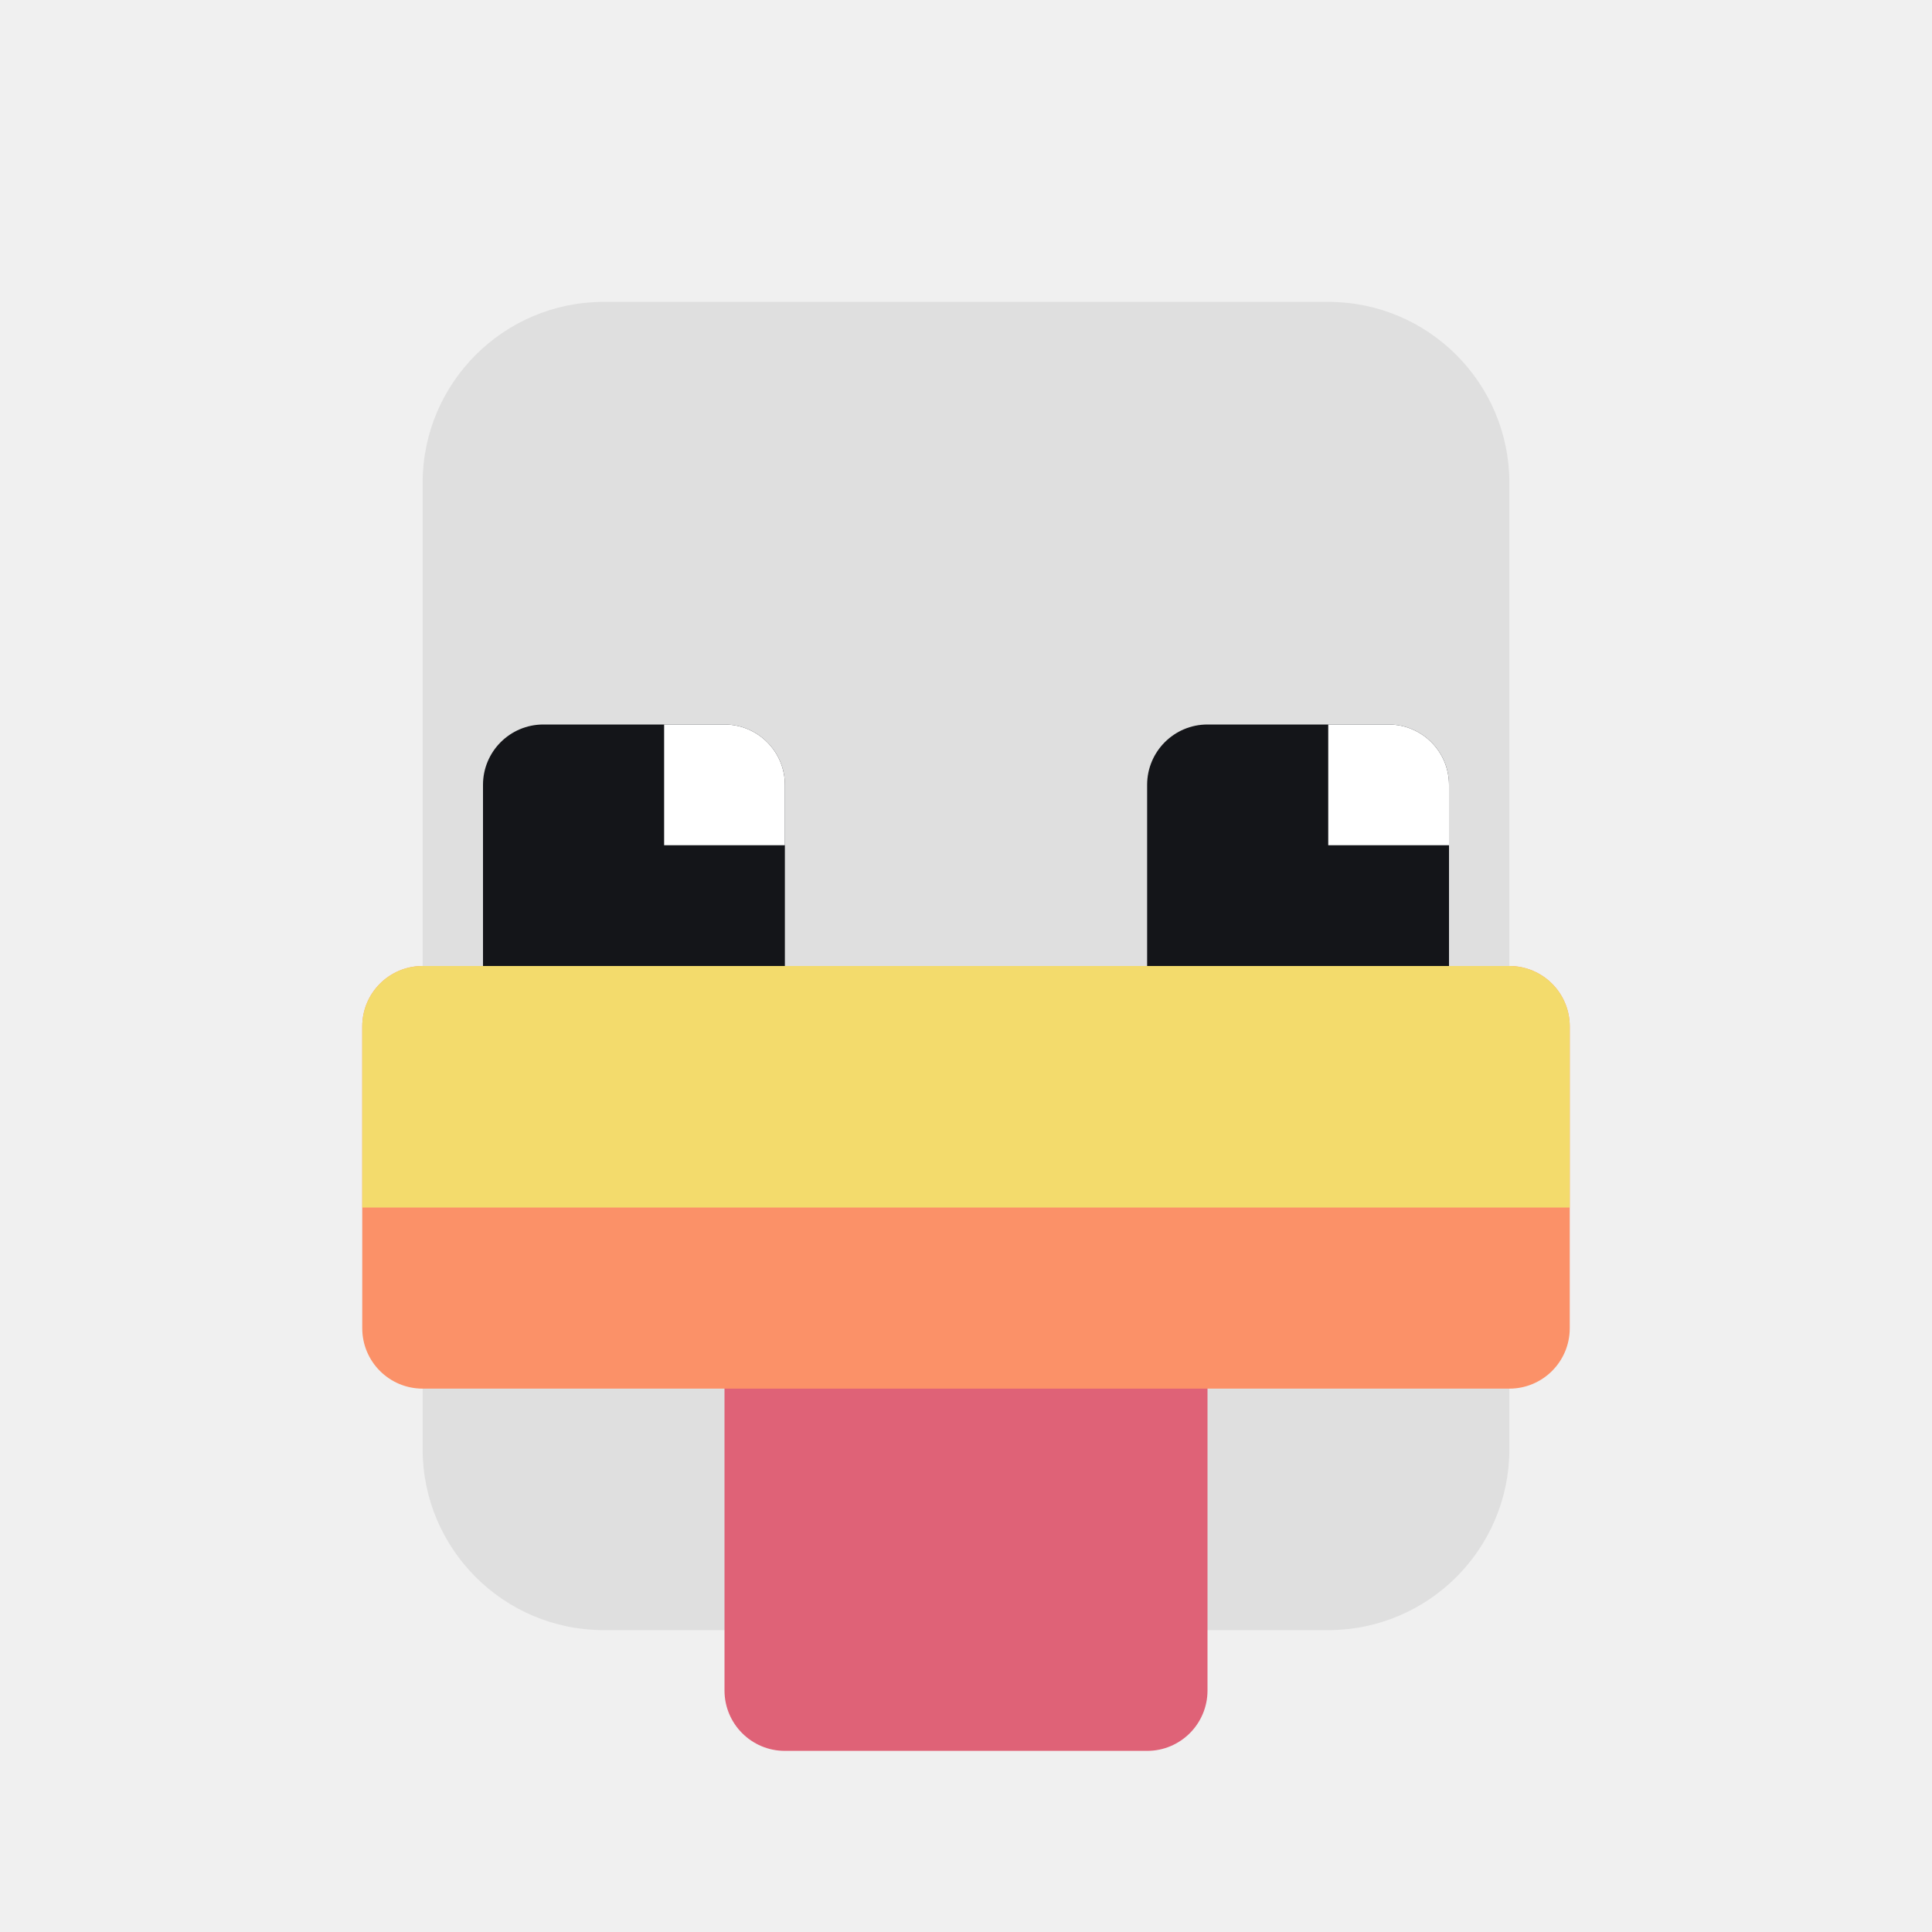
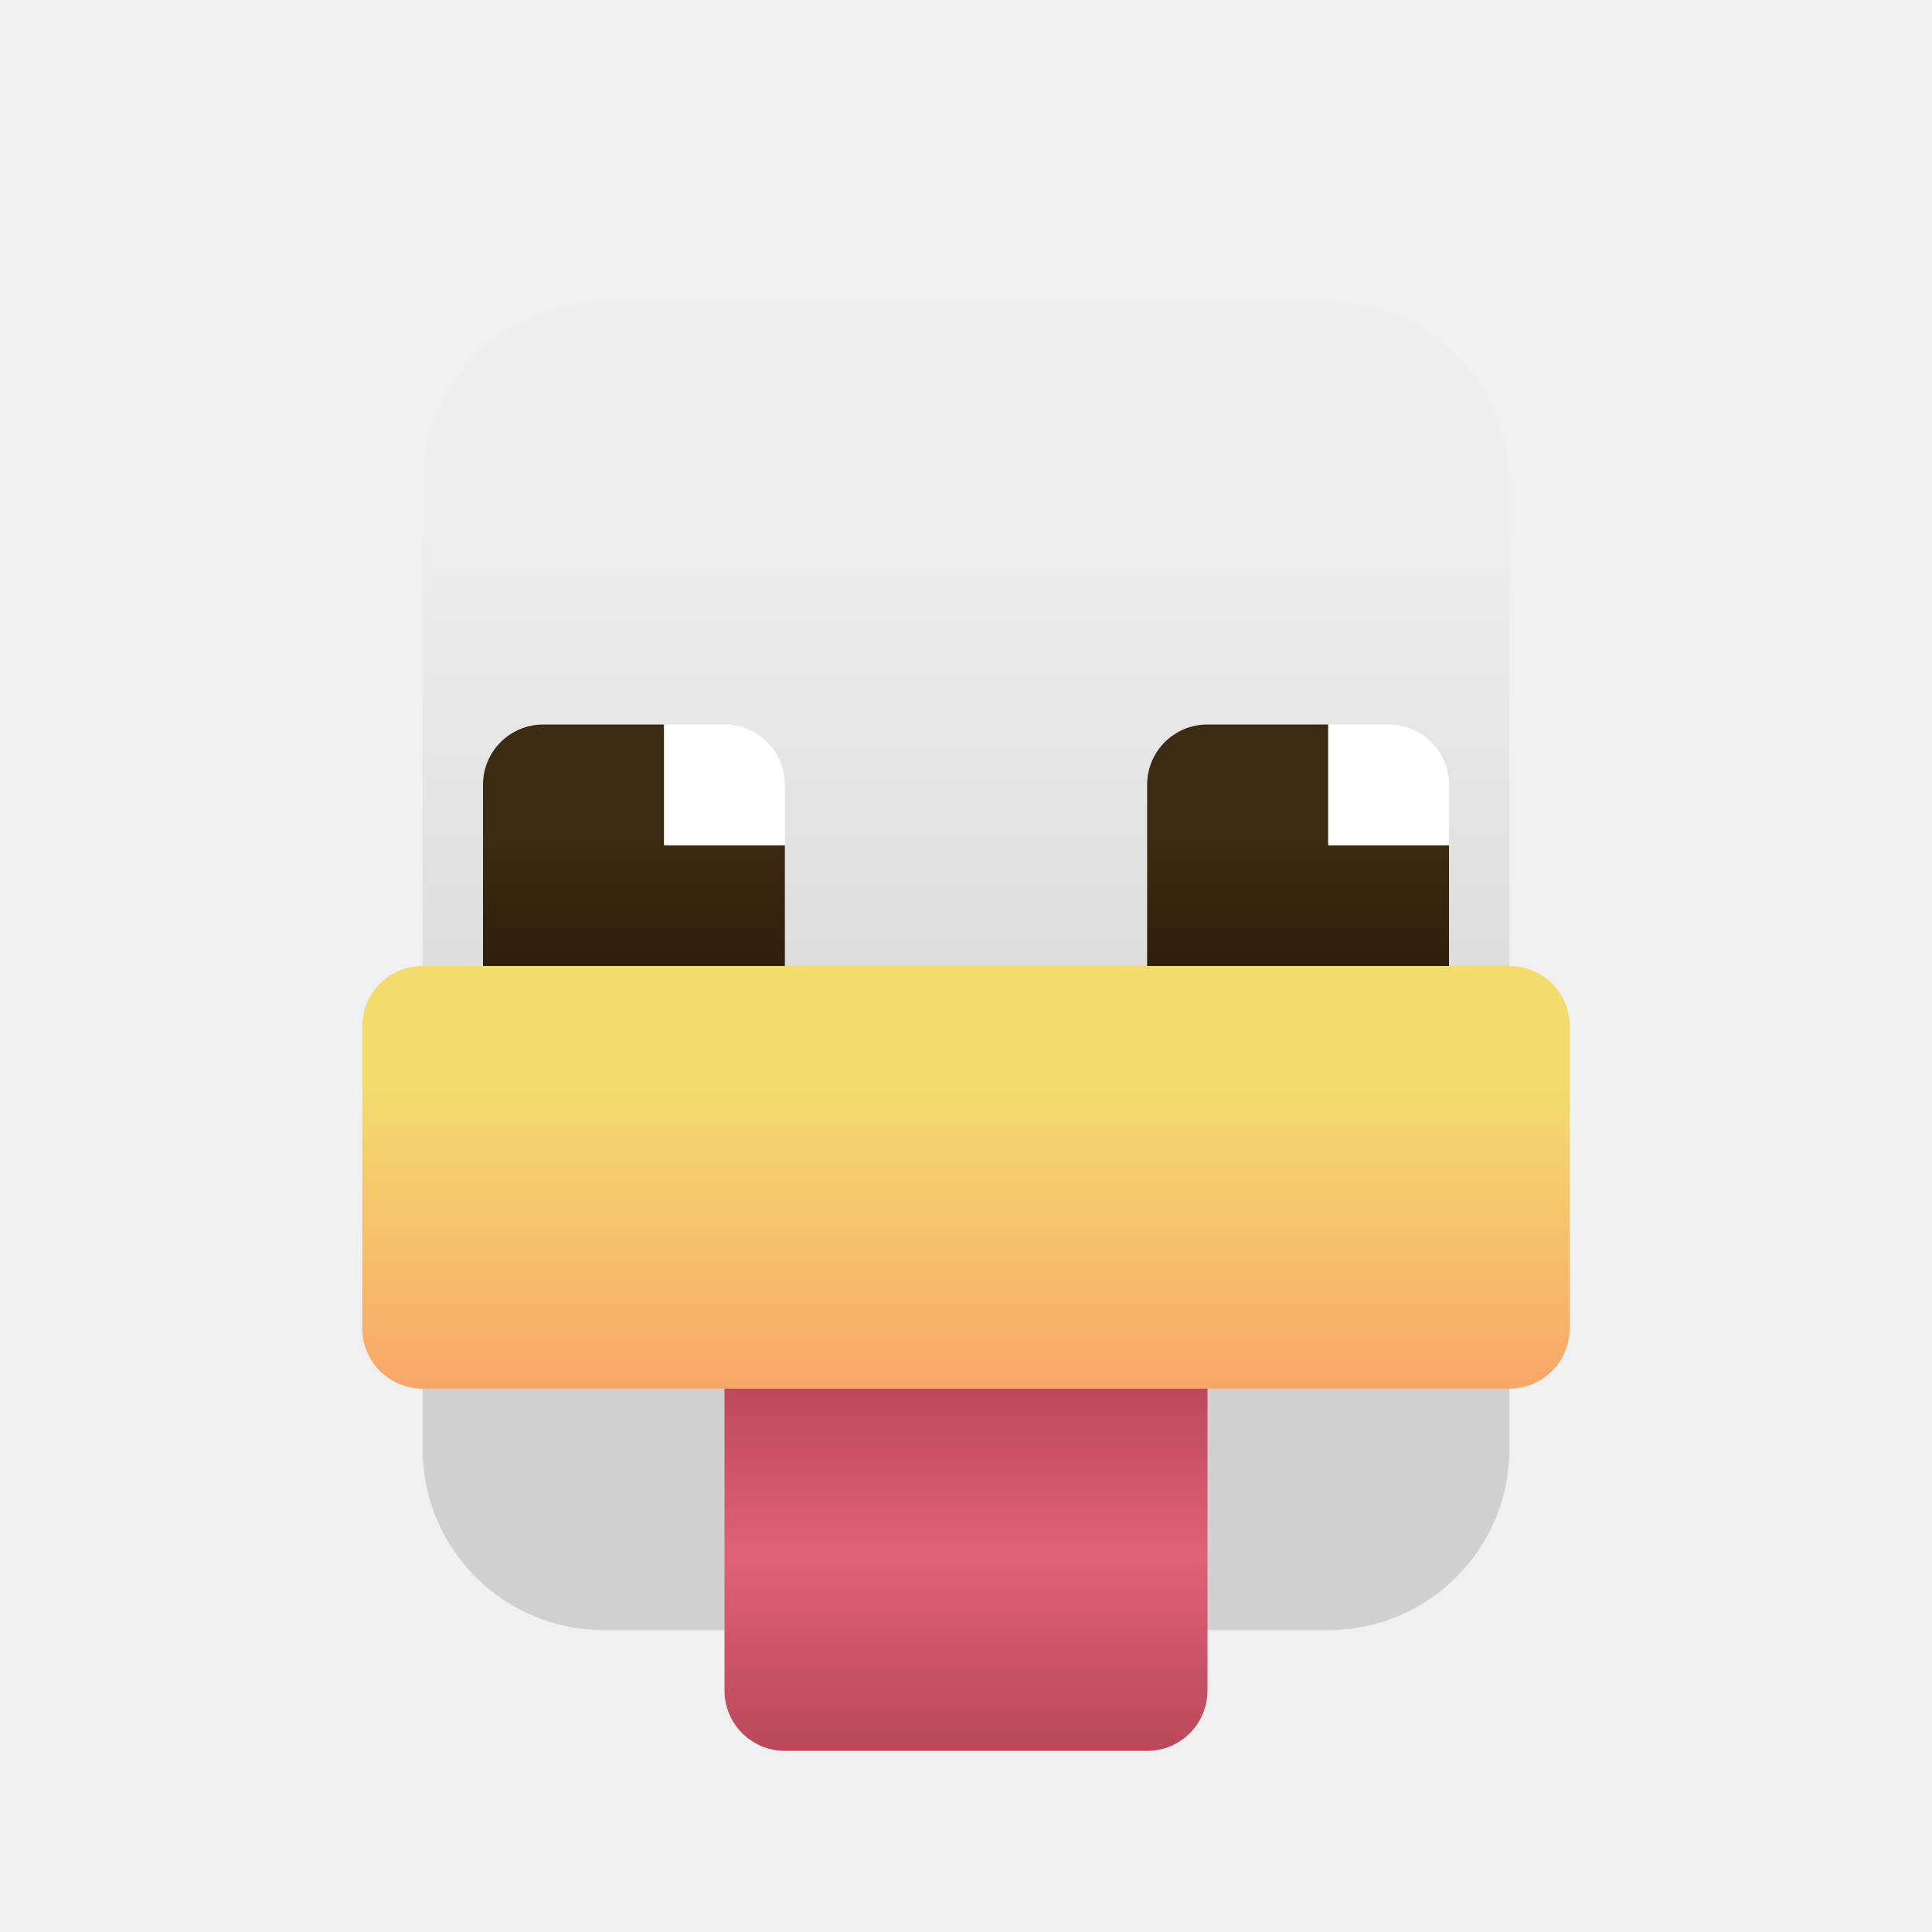
- <svg xmlns="http://www.w3.org/2000/svg" width="32" height="32" version="1.1" viewBox="0 0 32 32" id="svg168" xml:space="preserve">
+ <svg xmlns="http://www.w3.org/2000/svg" xmlns:xlink="http://www.w3.org/1999/xlink" width="32" height="32" version="1.1" viewBox="0 0 32 32" id="svg168" xml:space="preserve">
  <defs id="defs172">
-     <clipPath clipPathUnits="userSpaceOnUse" id="clipPath24641">
-       <rect style="fill:#ffffff;fill-opacity:1;stroke-width:0.265;paint-order:stroke markers fill;stop-color:#000000" id="rect24643" width="5" height="6" x="72" y="12" ry="1" />
-     </clipPath>
-     <clipPath clipPathUnits="userSpaceOnUse" id="clipPath37388">
-       <rect style="fill:#537a64;fill-opacity:1;stroke-width:0.265;paint-order:stroke markers fill;stop-color:#000000" id="rect37390" width="20" height="7" x="70" y="16" ry="1" />
-     </clipPath>
+     <linearGradient id="linearGradient2085">
+       <stop style="stop-color:#261a0a;stop-opacity:1;" offset="0" id="stop2081" />
+       <stop style="stop-color:#3c2b13;stop-opacity:1;" offset="1" id="stop2083" />
+     </linearGradient>
+     <linearGradient xlink:href="#linearGradient292700" id="linearGradient292686" x1="86.053" y1="27" x2="86" y2="5" gradientUnits="userSpaceOnUse" />
+     <linearGradient id="linearGradient292700">
+       <stop style="stop-color:#d0d0d0;stop-opacity:1;" offset="0.231" id="stop292702" />
+       <stop style="stop-color:#eeeeee;stop-opacity:1;" offset="0.832" id="stop292698" />
+     </linearGradient>
+     <linearGradient xlink:href="#linearGradient293074" id="linearGradient293076" x1="80" y1="31" x2="80" y2="21" gradientUnits="userSpaceOnUse" />
+     <linearGradient id="linearGradient293074">
+       <stop style="stop-color:#a63649;stop-opacity:1;" offset="0" id="stop293070" />
+       <stop style="stop-color:#df6277;stop-opacity:1;" offset="0.525" id="stop293078" />
+       <stop style="stop-color:#a63649;stop-opacity:1;" offset="1" id="stop293072" />
+     </linearGradient>
+     <linearGradient xlink:href="#linearGradient2085" id="linearGradient42830" x1="77" y1="17" x2="77" y2="14" gradientUnits="userSpaceOnUse" />
+     <linearGradient xlink:href="#linearGradient292039" id="linearGradient292041" x1="89" y1="25" x2="89" y2="18" gradientUnits="userSpaceOnUse" />
+     <linearGradient id="linearGradient292039">
+       <stop style="stop-color:#fb9168;stop-opacity:1;" offset="0" id="stop292035" />
+       <stop style="stop-color:#f3db6c;stop-opacity:1;" offset="1" id="stop292037" />
+     </linearGradient>
+     <linearGradient xlink:href="#linearGradient2085" id="linearGradient82810" gradientUnits="userSpaceOnUse" x1="77" y1="17" x2="77" y2="14" />
  </defs>
  <g id="i_chicken" transform="translate(-64)">
-     <rect style="fill:#dfdfdf;fill-opacity:1;stroke-width:0.277;paint-order:stroke markers fill;stop-color:#000000" id="rect18469" width="18" height="22" x="71" y="5" ry="3" />
-     <rect style="fill:#df6277;fill-opacity:1;stroke-width:0.265;paint-order:stroke markers fill;stop-color:#000000" id="rect22620" width="8" height="8" x="76" y="21" ry="1" />
-     <g id="g23887" clip-path="url(#clipPath24641)">
-       <rect style="fill:#141519;fill-opacity:1;stroke-width:0.171;paint-order:stroke markers fill;stop-color:#000000" id="rect3612-5" width="5" height="5" x="72" y="12" />
-       <rect style="fill:#ffffff;fill-opacity:1;stroke-width:0.153;paint-order:stroke markers fill;stop-color:#000000" id="rect4739-3" width="2" height="2" x="75" y="12" />
-     </g>
-     <g id="g24649" clip-path="url(#clipPath24641)" transform="translate(11)">
-       <rect style="fill:#141519;fill-opacity:1;stroke-width:0.171;paint-order:stroke markers fill;stop-color:#000000" id="rect24645" width="5" height="5" x="72" y="12" />
-       <rect style="fill:#ffffff;fill-opacity:1;stroke-width:0.153;paint-order:stroke markers fill;stop-color:#000000" id="rect24647" width="2" height="2" x="75" y="12" />
-     </g>
-     <g id="g37305" clip-path="url(#clipPath37388)">
-       <rect style="fill:#fb9168;fill-opacity:1;stroke-width:0.265;paint-order:stroke markers fill;stop-color:#000000" id="rect19927" width="20" height="7" x="70" y="16" />
-       <rect style="fill:#f3db6c;fill-opacity:1;stroke-width:0.265;paint-order:stroke markers fill;stop-color:#000000" id="rect21821" width="22" height="5" x="69" y="15" />
+     <rect style="fill:url(#linearGradient292686);fill-opacity:1;stroke-width:0.277;paint-order:stroke markers fill;stop-color:#000000" id="rect18469" width="18" height="22" x="71" y="5" ry="3" />
+     <rect style="fill:url(#linearGradient293076);fill-opacity:1;stroke-width:0.265;paint-order:stroke markers fill;stop-color:#000000" id="rect22620" width="8" height="8" x="76" y="21" ry="1" />
+     <g id="g23887" clip-path="none" style="fill:url(#linearGradient42830);fill-opacity:1">
+       <path id="rect3612-5" style="fill:url(#linearGradient82810);fill-opacity:1;stroke-width:0.171;paint-order:stroke markers fill;stop-color:#000000" d="m 73,12 c -0.554,0 -1,0.446 -1,1 v 3 c 0,0.554 0.446,1 1,1 h 3 c 0.554,0 1,-0.446 1,-1 v -2 h -2 v -2 z" />
+       <path id="rect42884" style="fill:#ffffff;fill-opacity:1;stroke:none;paint-order:stroke markers fill;stop-color:#000000" d="m 75,12 v 2 h 2 v -1 c 0,-0.554 -0.446,-1 -1,-1 z" />
    </g>
    <rect style="fill:#ffffff;fill-opacity:0;stroke:none;stroke-width:0.265;paint-order:stroke markers fill;stop-color:#000000" id="rect128412-8" width="32" height="32" x="64" y="0" />
+     <use x="0" y="0" xlink:href="#g23887" id="use42929" transform="translate(11)" />
+     <rect style="fill:url(#linearGradient292041);fill-opacity:1;stroke-width:0.265;paint-order:stroke markers fill;stop-color:#000000" id="rect37390" width="20" height="7" x="70" y="16" ry="1" />
  </g>
</svg>
